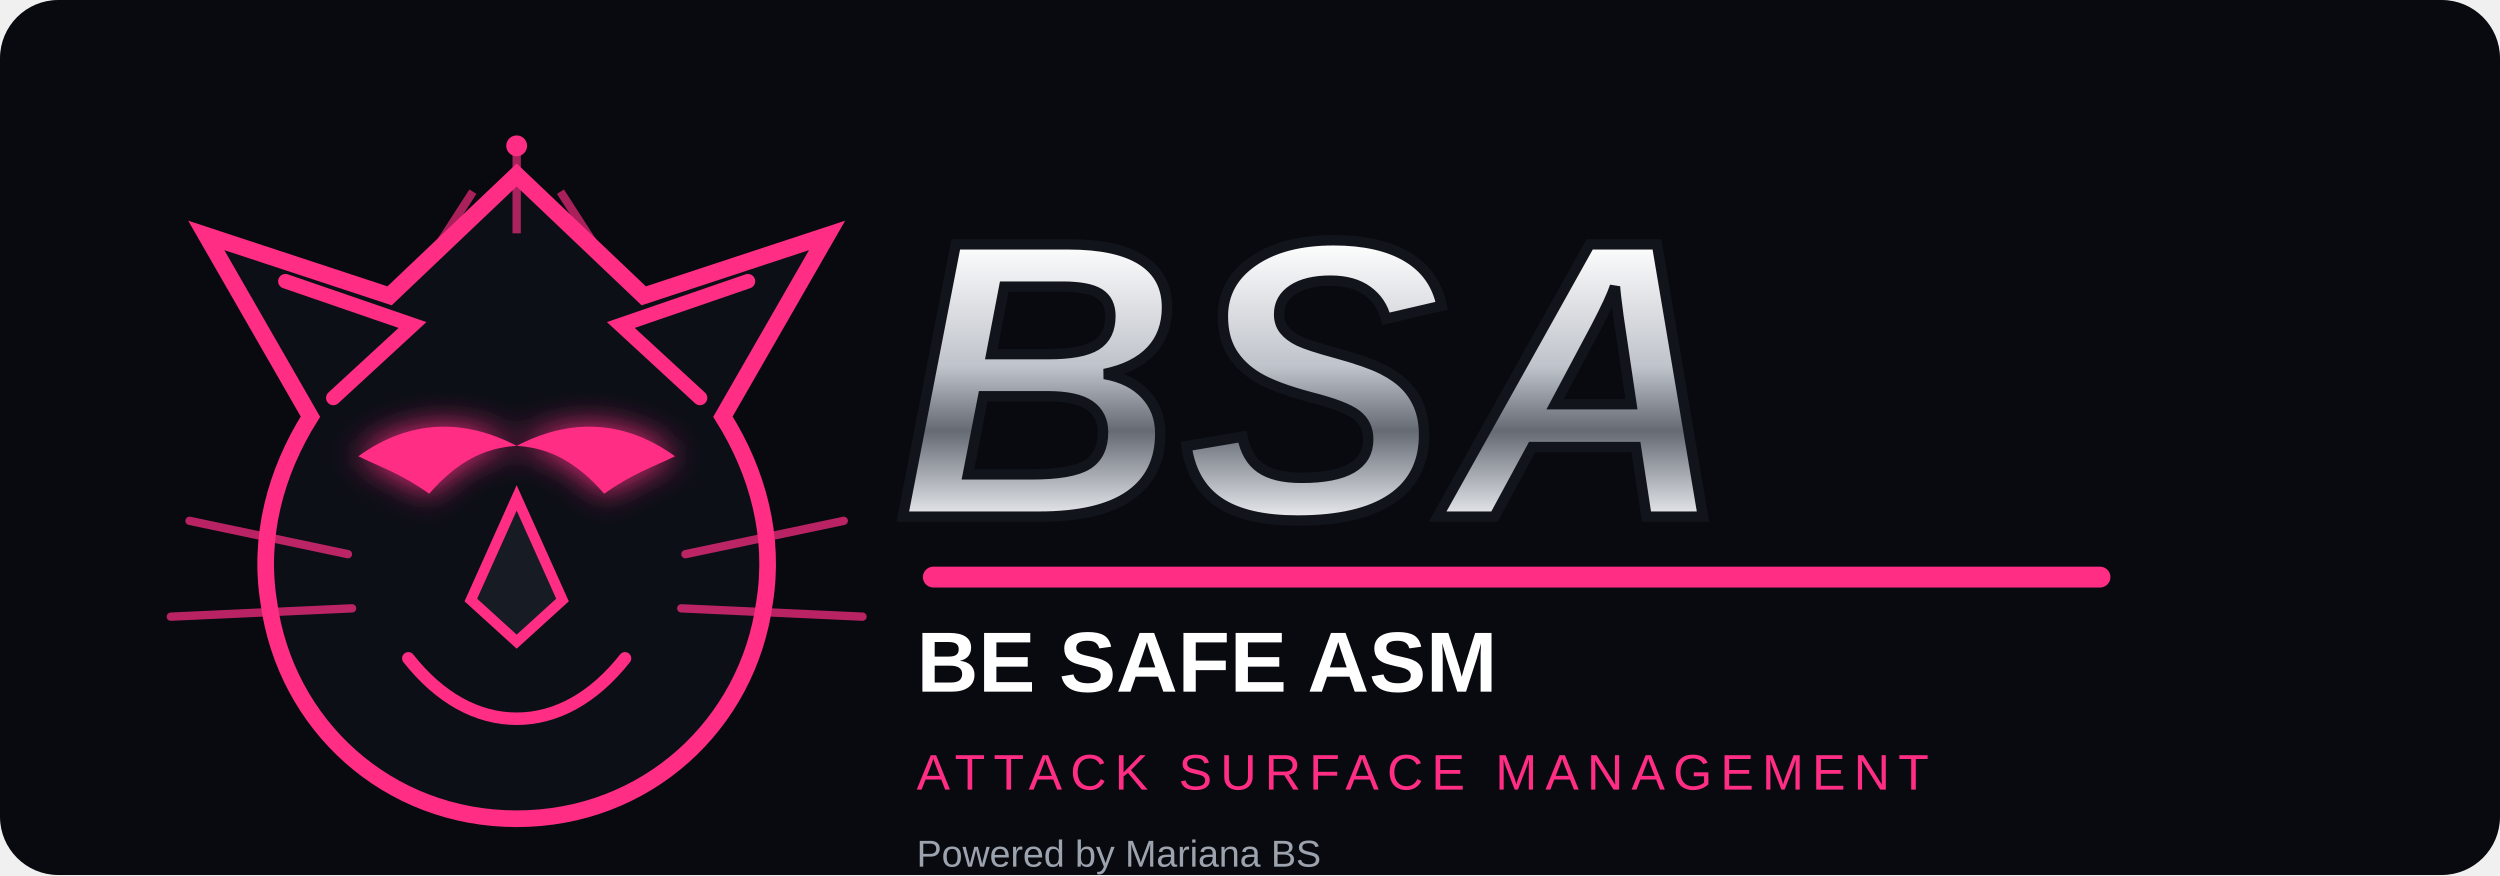
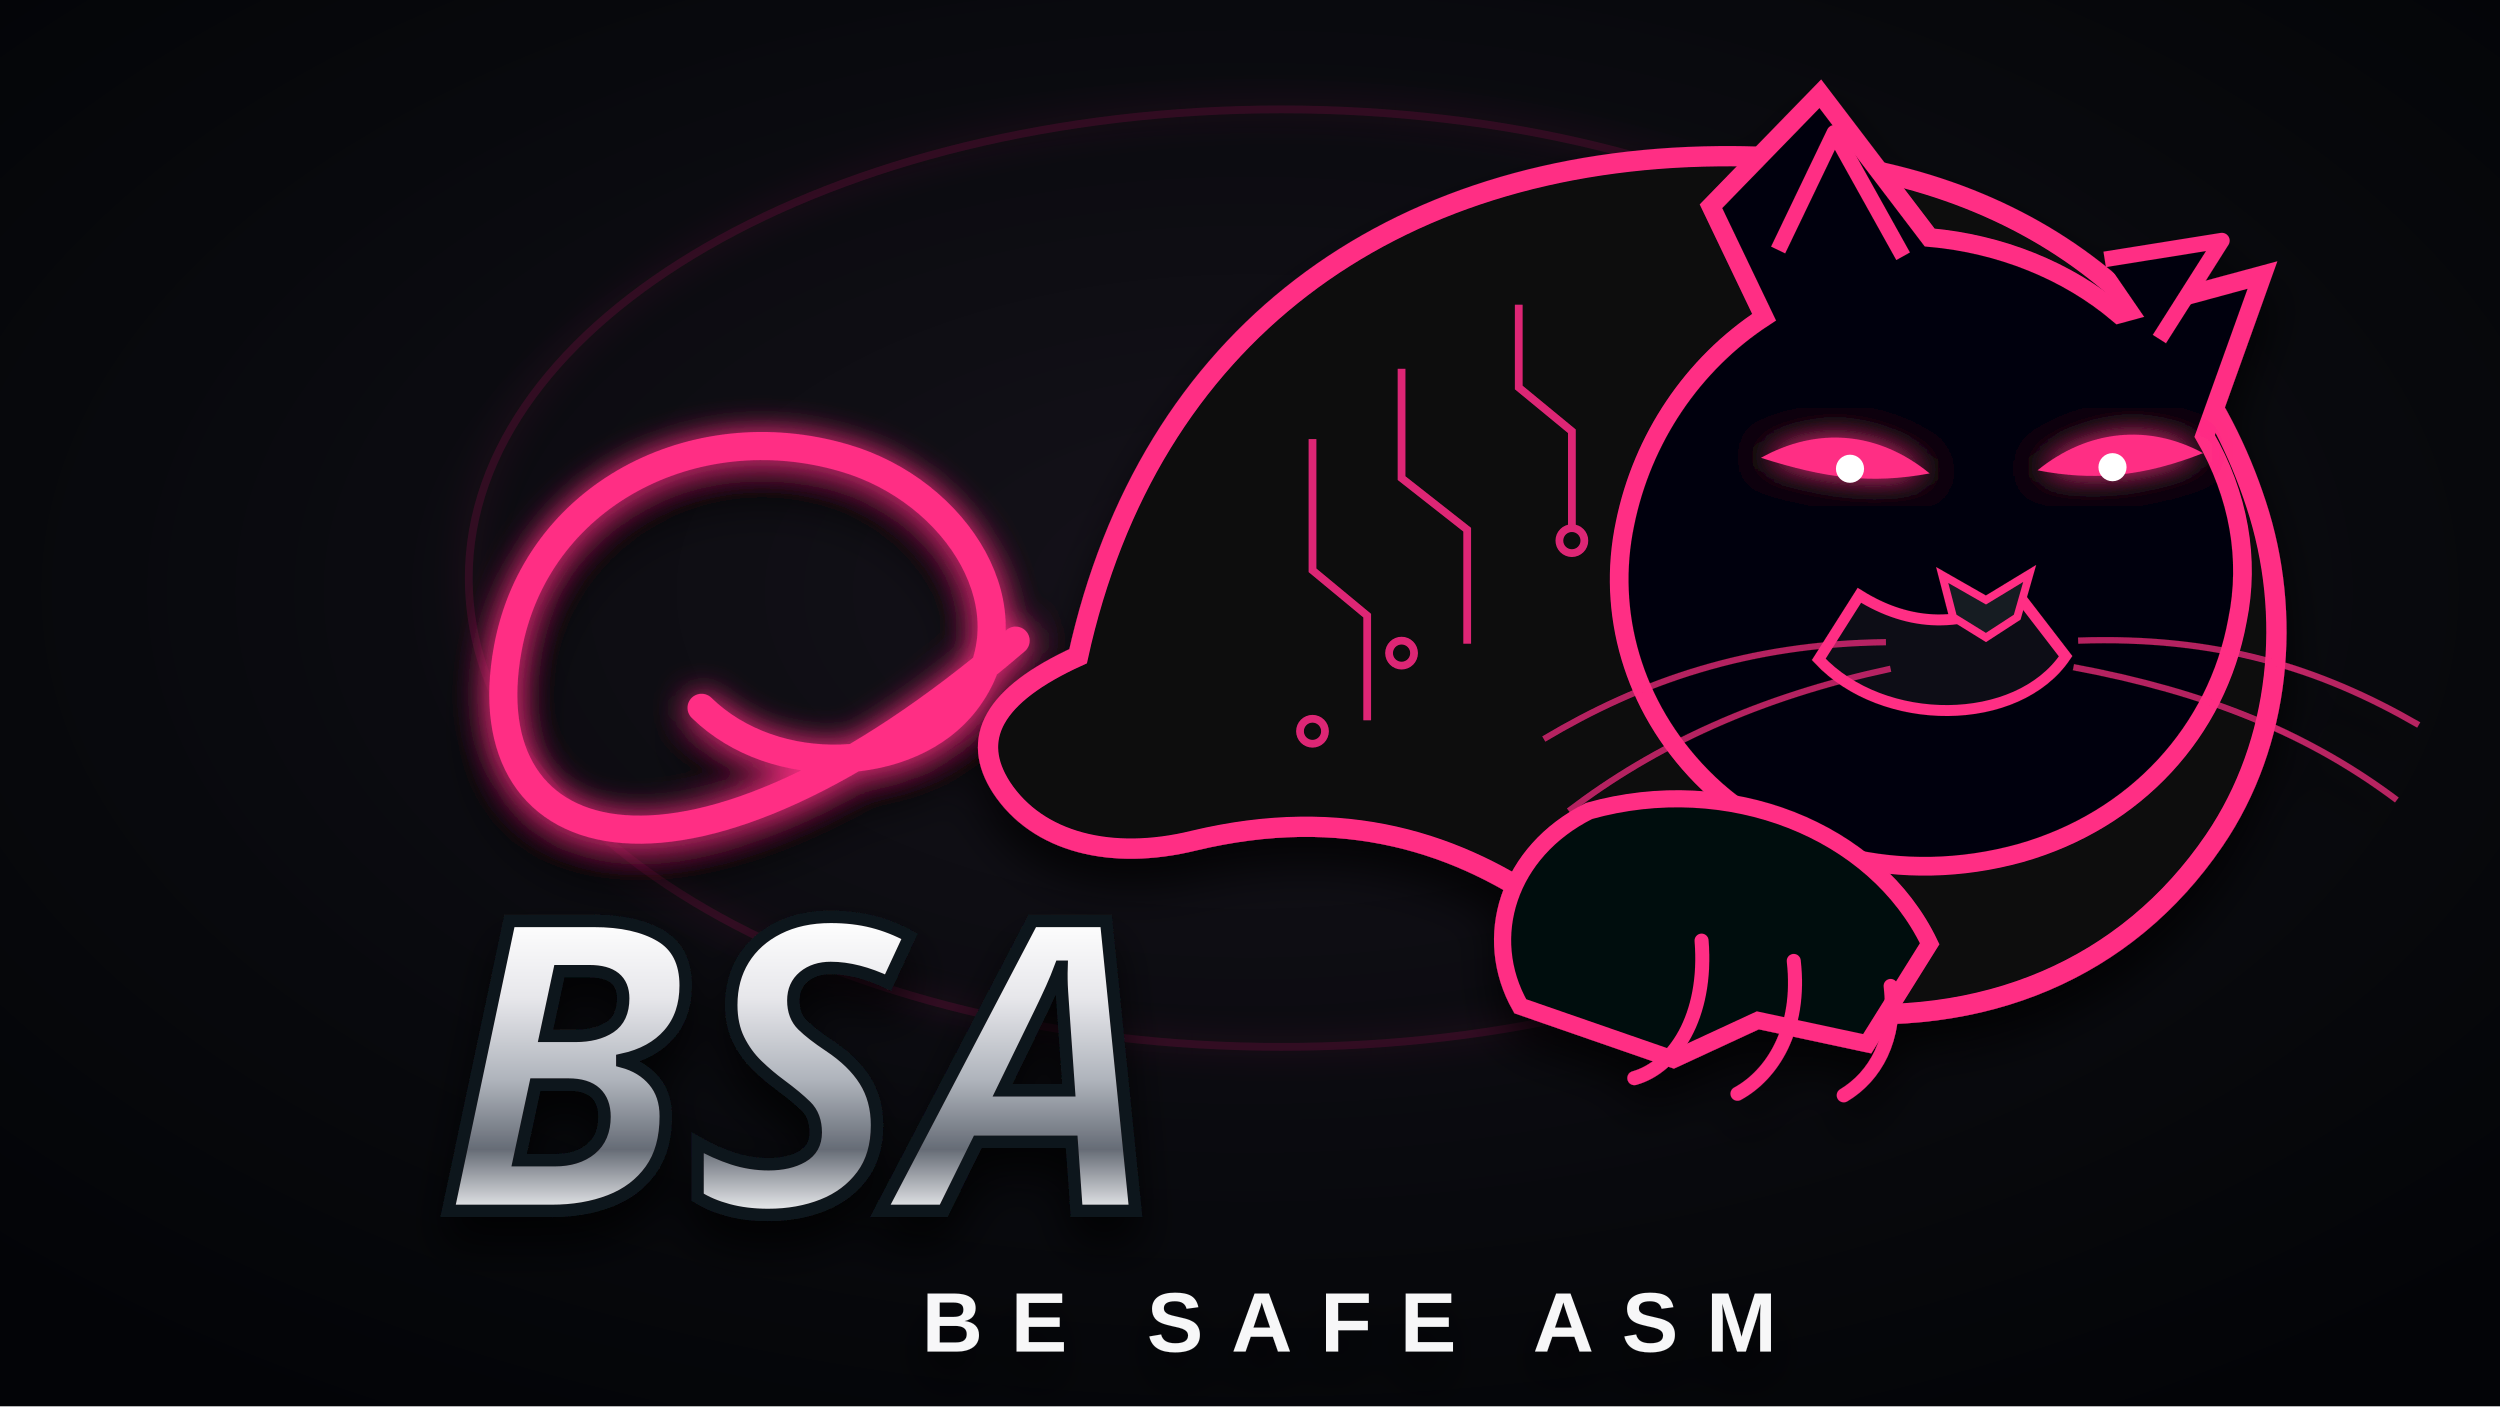
- <svg xmlns="http://www.w3.org/2000/svg" viewBox="0 0 1200 420" role="img" aria-labelledby="title desc">
+ <svg xmlns="http://www.w3.org/2000/svg" viewBox="0 0 1600 900" role="img" aria-labelledby="t d">
  <defs>
-     <linearGradient id="metal" x1="0" x2="0" y1="0" y2="1">
+     <radialGradient id="bg" cx="50%" cy="42%" r="70%">
+       <stop offset="0" stop-color="#15121a" />
+       <stop offset=".65" stop-color="#08090d" />
+       <stop offset="1" stop-color="#030407" />
+     </radialGradient>
+     <linearGradient id="metal" x1="0" y1="0" x2="0" y2="1">
      <stop offset="0" stop-color="#ffffff" />
-       <stop offset=".45" stop-color="#bfc3ca" />
-       <stop offset=".68" stop-color="#656a73" />
-       <stop offset="1" stop-color="#eceef2" />
+       <stop offset=".27" stop-color="#e7e7eb" />
+       <stop offset=".55" stop-color="#aeb3bb" />
+       <stop offset=".78" stop-color="#666c76" />
+       <stop offset="1" stop-color="#f1f2f4" />
    </linearGradient>
-     <filter id="glow" x="-50%" y="-50%" width="200%" height="200%">
-       <feGaussianBlur stdDeviation="8" result="b" />
+     <filter id="glow" x="-60%" y="-60%" width="220%" height="220%">
+       <feGaussianBlur stdDeviation="10" result="b" />
      <feMerge>
        <feMergeNode in="b" />
        <feMergeNode in="SourceGraphic" />
      </feMerge>
    </filter>
+     <filter id="shadow" x="-30%" y="-30%" width="160%" height="160%">
+       <feDropShadow dx="0" dy="18" stdDeviation="14" flood-color="#000" flood-opacity=".75" />
+     </filter>
  </defs>
-   <rect width="1200" height="420" rx="28" fill="#080a0f" />
-   <g transform="translate(54 34)">
-     <path d="M95 166 45 79l88 29 61-58 61 58 88-29-50 87c17 27 25 58 20 89-8 59-57 104-119 104S83 314 75 255c-5-31 3-62 20-89Z" fill="#0c0f16" stroke="#ff2d84" stroke-width="8" />
-     <path d="m83 101 61 21-38 35m199-56-61 21 38 35" fill="none" stroke="#ff2d84" stroke-width="7" stroke-linecap="round" />
-     <path d="M118 185c25-18 51-18 76-5-16 1-29 8-42 23-14-10-24-13-34-18Zm152 0c-25-18-51-18-76-5 16 1 29 8 42 23 14-10 24-13 34-18Z" fill="#ff2d84" filter="url(#glow)" />
-     <path d="m194 205-22 49 22 20 22-20-22-49Z" fill="#171b24" stroke="#ff2d84" stroke-width="5" />
-     <path d="M142 282c15 19 33 29 52 29s37-10 52-29" fill="none" stroke="#ff2d84" stroke-width="6" stroke-linecap="round" />
-     <path d="M113 232 37 216m78 42-87 4m247-30 76-16m-78 42 87 4" stroke="#ff2d84" stroke-width="4" stroke-linecap="round" opacity=".72" />
-     <path d="M153 89 173 58m62 31-20-31M194 78v-41" stroke="#ff2d84" stroke-width="4" opacity=".65" />
-     <circle cx="194" cy="36" r="5" fill="#ff2d84" />
+   <rect width="1600" height="900" fill="url(#bg)" />
+   <ellipse cx="820" cy="370" rx="520" ry="300" fill="none" stroke="#ff1681" stroke-width="5" opacity=".16" filter="url(#glow)" />
+   <g transform="translate(280 30)" filter="url(#shadow)">
+     <path d="M370 380C160 560 20 520 45 385c18-98 119-150 215-122 73 21 122 99 78 156-35 46-122 50-169 4" fill="none" stroke="#ff2d84" stroke-width="18" stroke-linecap="round" filter="url(#glow)" />
+     <path d="M410 390C455 185 610 72 820 70c172-2 298 82 344 223 23 70 16 152-27 215-56 82-147 121-256 109-63-7-120-31-166-64-61-44-135-68-231-45-53 13-100 1-123-34-20-31-6-59 49-84Z" fill="#07080c" stroke="#ff2d84" stroke-width="13" />
+     <path d="M815 102 885 30l70 92c45 4 88 21 121 49l92-25-37 103c22 38 29 79 21 118-13 71-65 128-139 149-76 21-154 2-204-49-44-45-61-105-49-162 11-54 43-102 89-132Z" fill="#050609" stroke="#ff2d84" stroke-width="12" />
+     <path d="M858 130 894 55l44 79M1067 136l75-12-40 63" fill="#050609" stroke="#ff2d84" stroke-width="10" stroke-linejoin="round" />
+     <path d="M910 351c32 20 67 22 102 0l30 39c-31 46-117 46-158 2Z" fill="#0c0f15" stroke="#ff2d84" stroke-width="7" />
+     <path d="M847 263c36-20 75-17 108 10-38 7-67 3-108-10Zm177 8c32-26 71-30 106-11-38 15-70 18-106 11Z" fill="#ff2d84" filter="url(#glow)" />
+     <circle cx="904" cy="270" r="9" fill="#fff" />
+     <circle cx="1072" cy="269" r="9" fill="#fff" />
+     <path d="M963 338 991 354 1019 337 1011 365 991 378 970 365Z" fill="#171a20" stroke="#ff2d84" stroke-width="5" />
+     <path d="M927 381c-88 1-157 25-219 62M930 398c-84 18-151 49-206 91M1050 380c88-3 154 17 218 54M1047 397c86 16 151 43 207 85" stroke="#ff2d84" stroke-width="4" opacity=".7" fill="none" />
+     <g stroke="#ff2d84" stroke-width="5" fill="none" opacity=".86">
+       <path d="M560 251v84l35 29v67" />
+       <path d="M617 206v70l42 33v73" />
+       <path d="M692 165v53l34 28v63" />
+       <circle cx="560" cy="438" r="8" />
+       <circle cx="617" cy="388" r="8" />
+       <circle cx="726" cy="316" r="8" />
+     </g>
+     <path d="M737 489c89-25 183 12 218 85l-40 64-70-15-54 25-98-34c-25-44-8-99 44-125Z" fill="#06070a" stroke="#ff2d84" stroke-width="11" />
+     <path d="M809 572c4 49-18 81-43 88m102-75c5 44-14 73-36 85m98-69c4 34-10 58-30 70" fill="none" stroke="#ff2d84" stroke-width="9" stroke-linecap="round" />
  </g>
-   <g transform="translate(430 72)">
-     <text x="0" y="176" font-family="Arial Black, Arial, sans-serif" font-size="190" font-style="italic" font-weight="900" fill="url(#metal)" stroke="#11141b" stroke-width="5">BSA</text>
-     <path d="M18 205h560" stroke="#ff2d84" stroke-width="10" stroke-linecap="round" />
-     <text x="10" y="260" font-family="Arial, sans-serif" font-size="41" font-weight="800" fill="#ffffff">BE SAFE ASM</text>
-     <text x="10" y="307" font-family="Arial, sans-serif" font-size="24" letter-spacing="4" fill="#ff2d84">ATTACK SURFACE MANAGEMENT</text>
-     <text x="10" y="344" font-family="Arial, sans-serif" font-size="18" fill="#9da3ae">Powered by Mariana BS</text>
+   <g transform="translate(280 590)" filter="url(#shadow)">
+     <text x="0" y="185" font-family="Arial Black, Impact, sans-serif" font-size="260" font-style="italic" font-weight="900" fill="url(#metal)" stroke="#11141a" stroke-width="8">BSA</text>
+     <text x="5" y="185" font-family="Arial Black, Impact, sans-serif" font-size="260" font-style="italic" font-weight="900" fill="none" stroke="#ff2d84" stroke-width="4" opacity=".9" />
+     <path d="M20 210h1015" stroke="#ff2d84" stroke-width="8" opacity=".9" filter="url(#glow)" />
+     <text x="310" y="275" font-family="Arial, sans-serif" font-size="54" font-weight="700" letter-spacing="18" fill="#f7f7f8">BE SAFE ASM</text>
  </g>
</svg>
